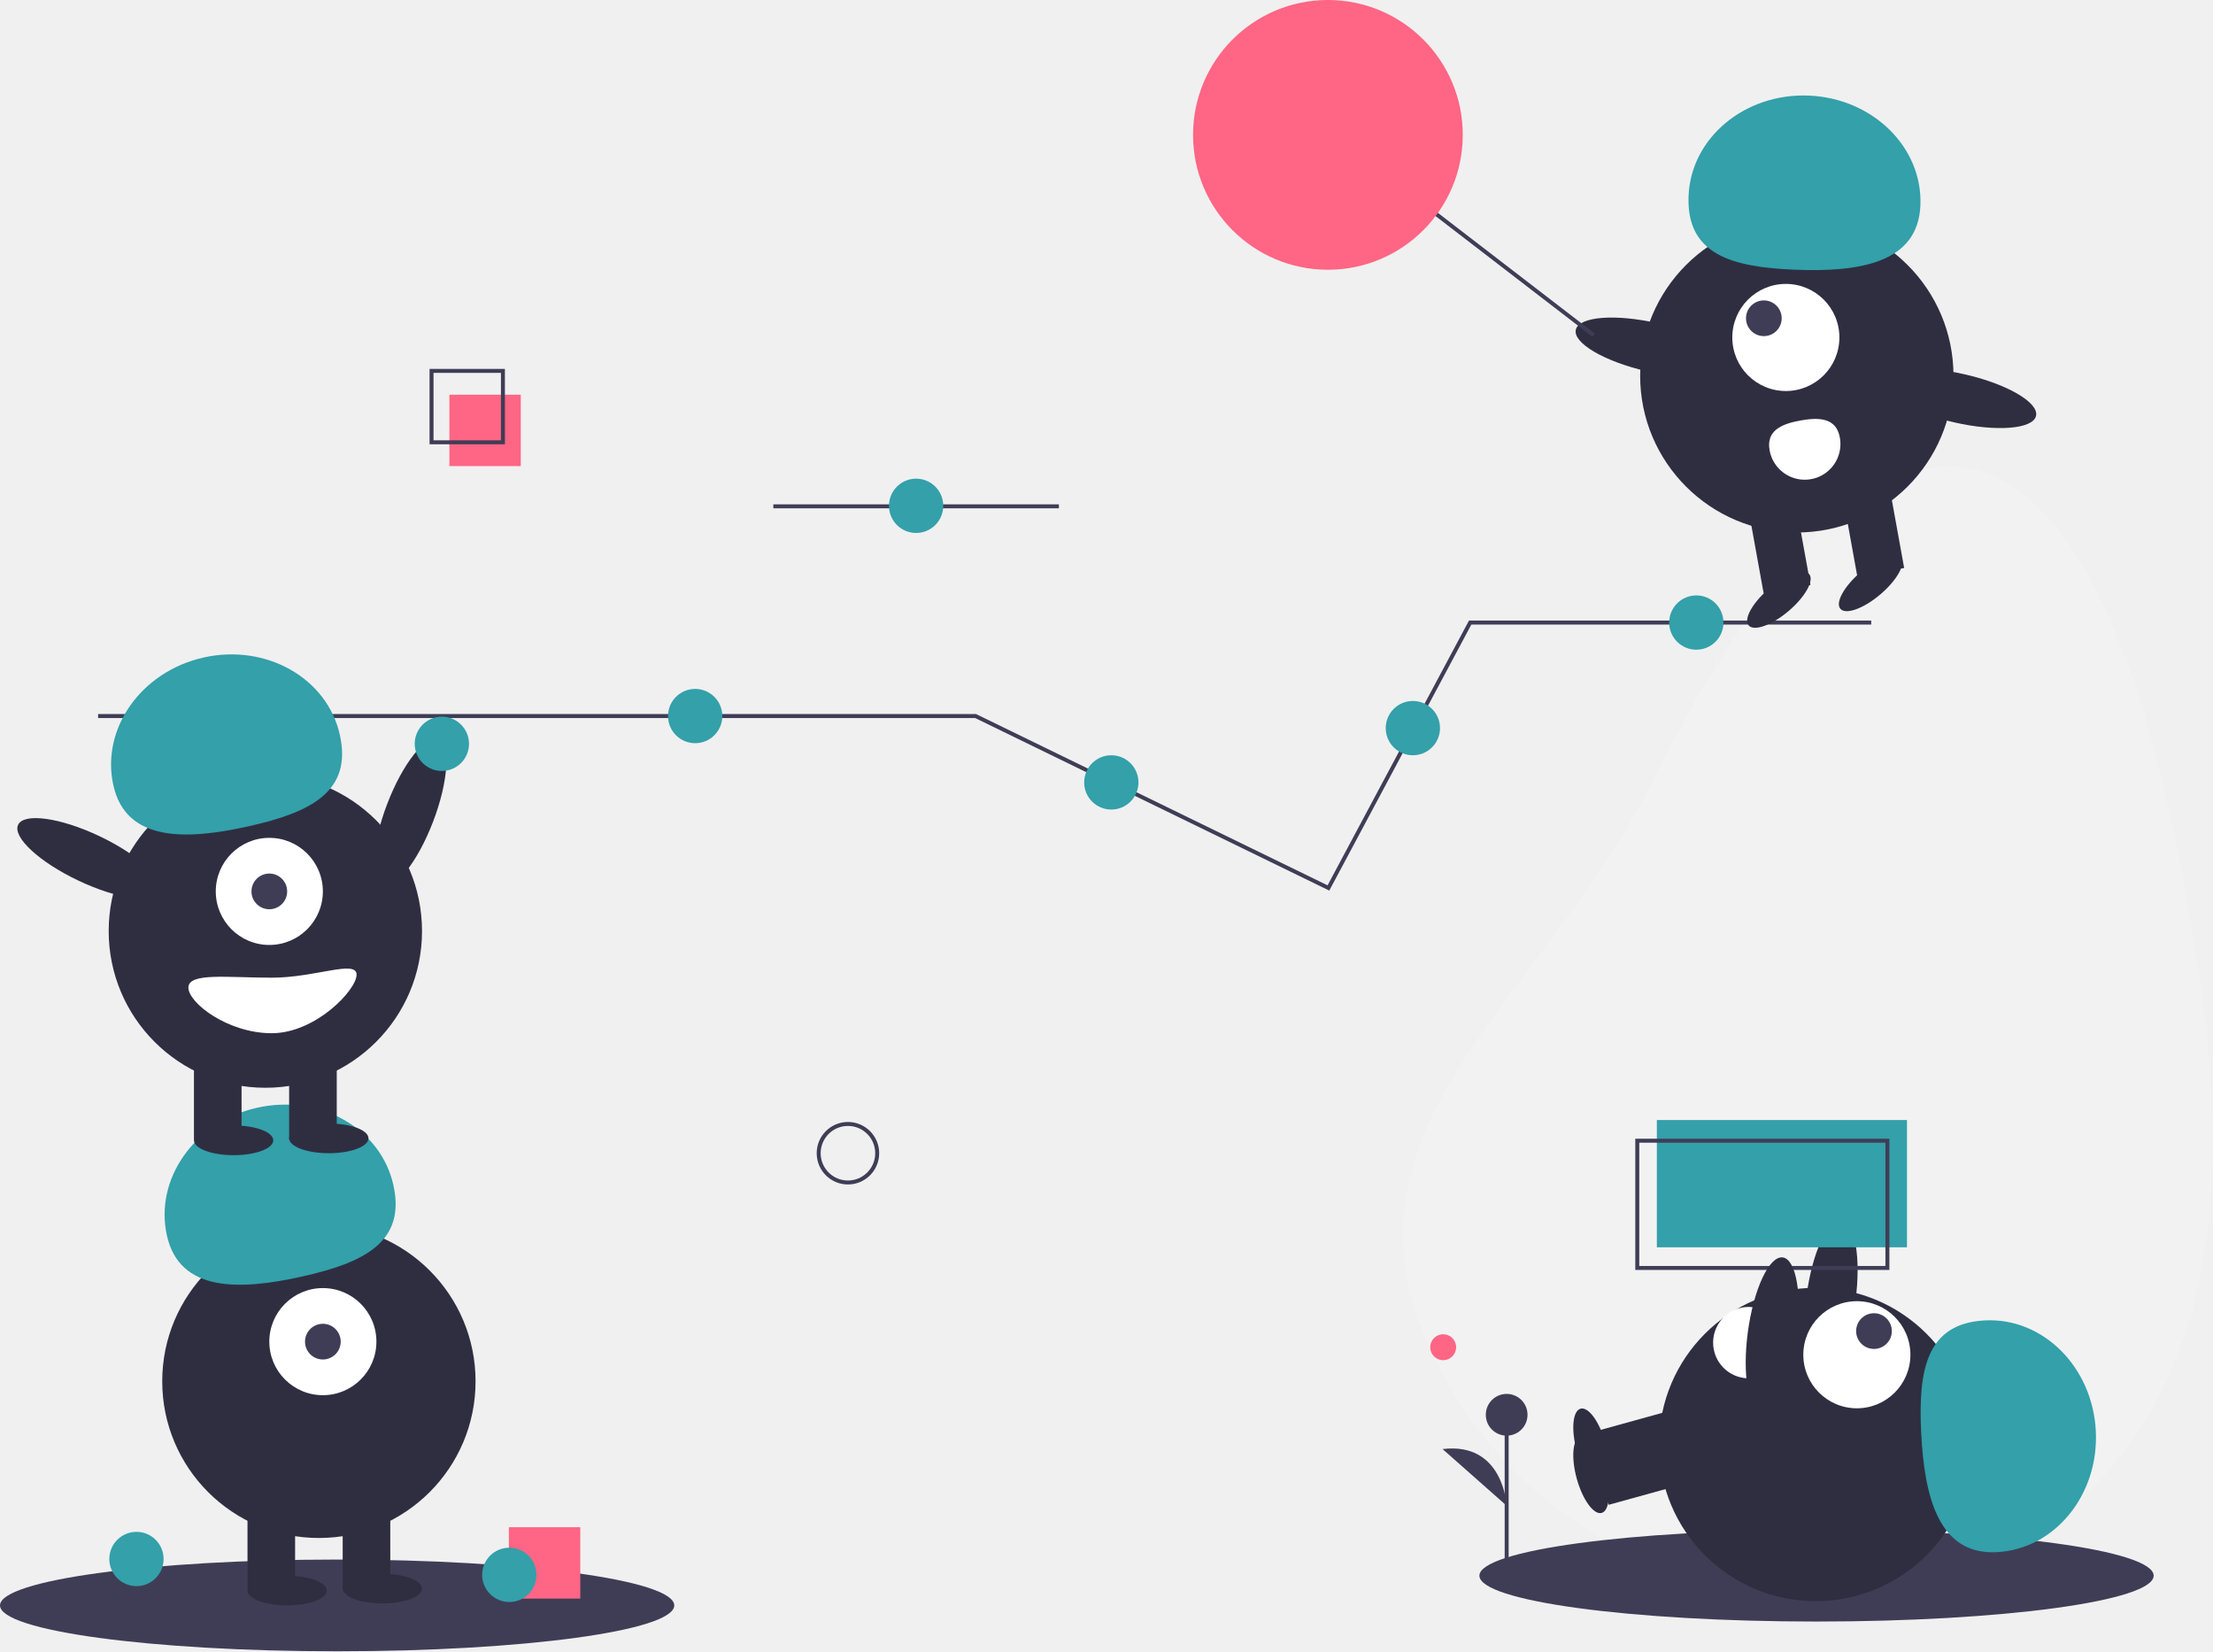
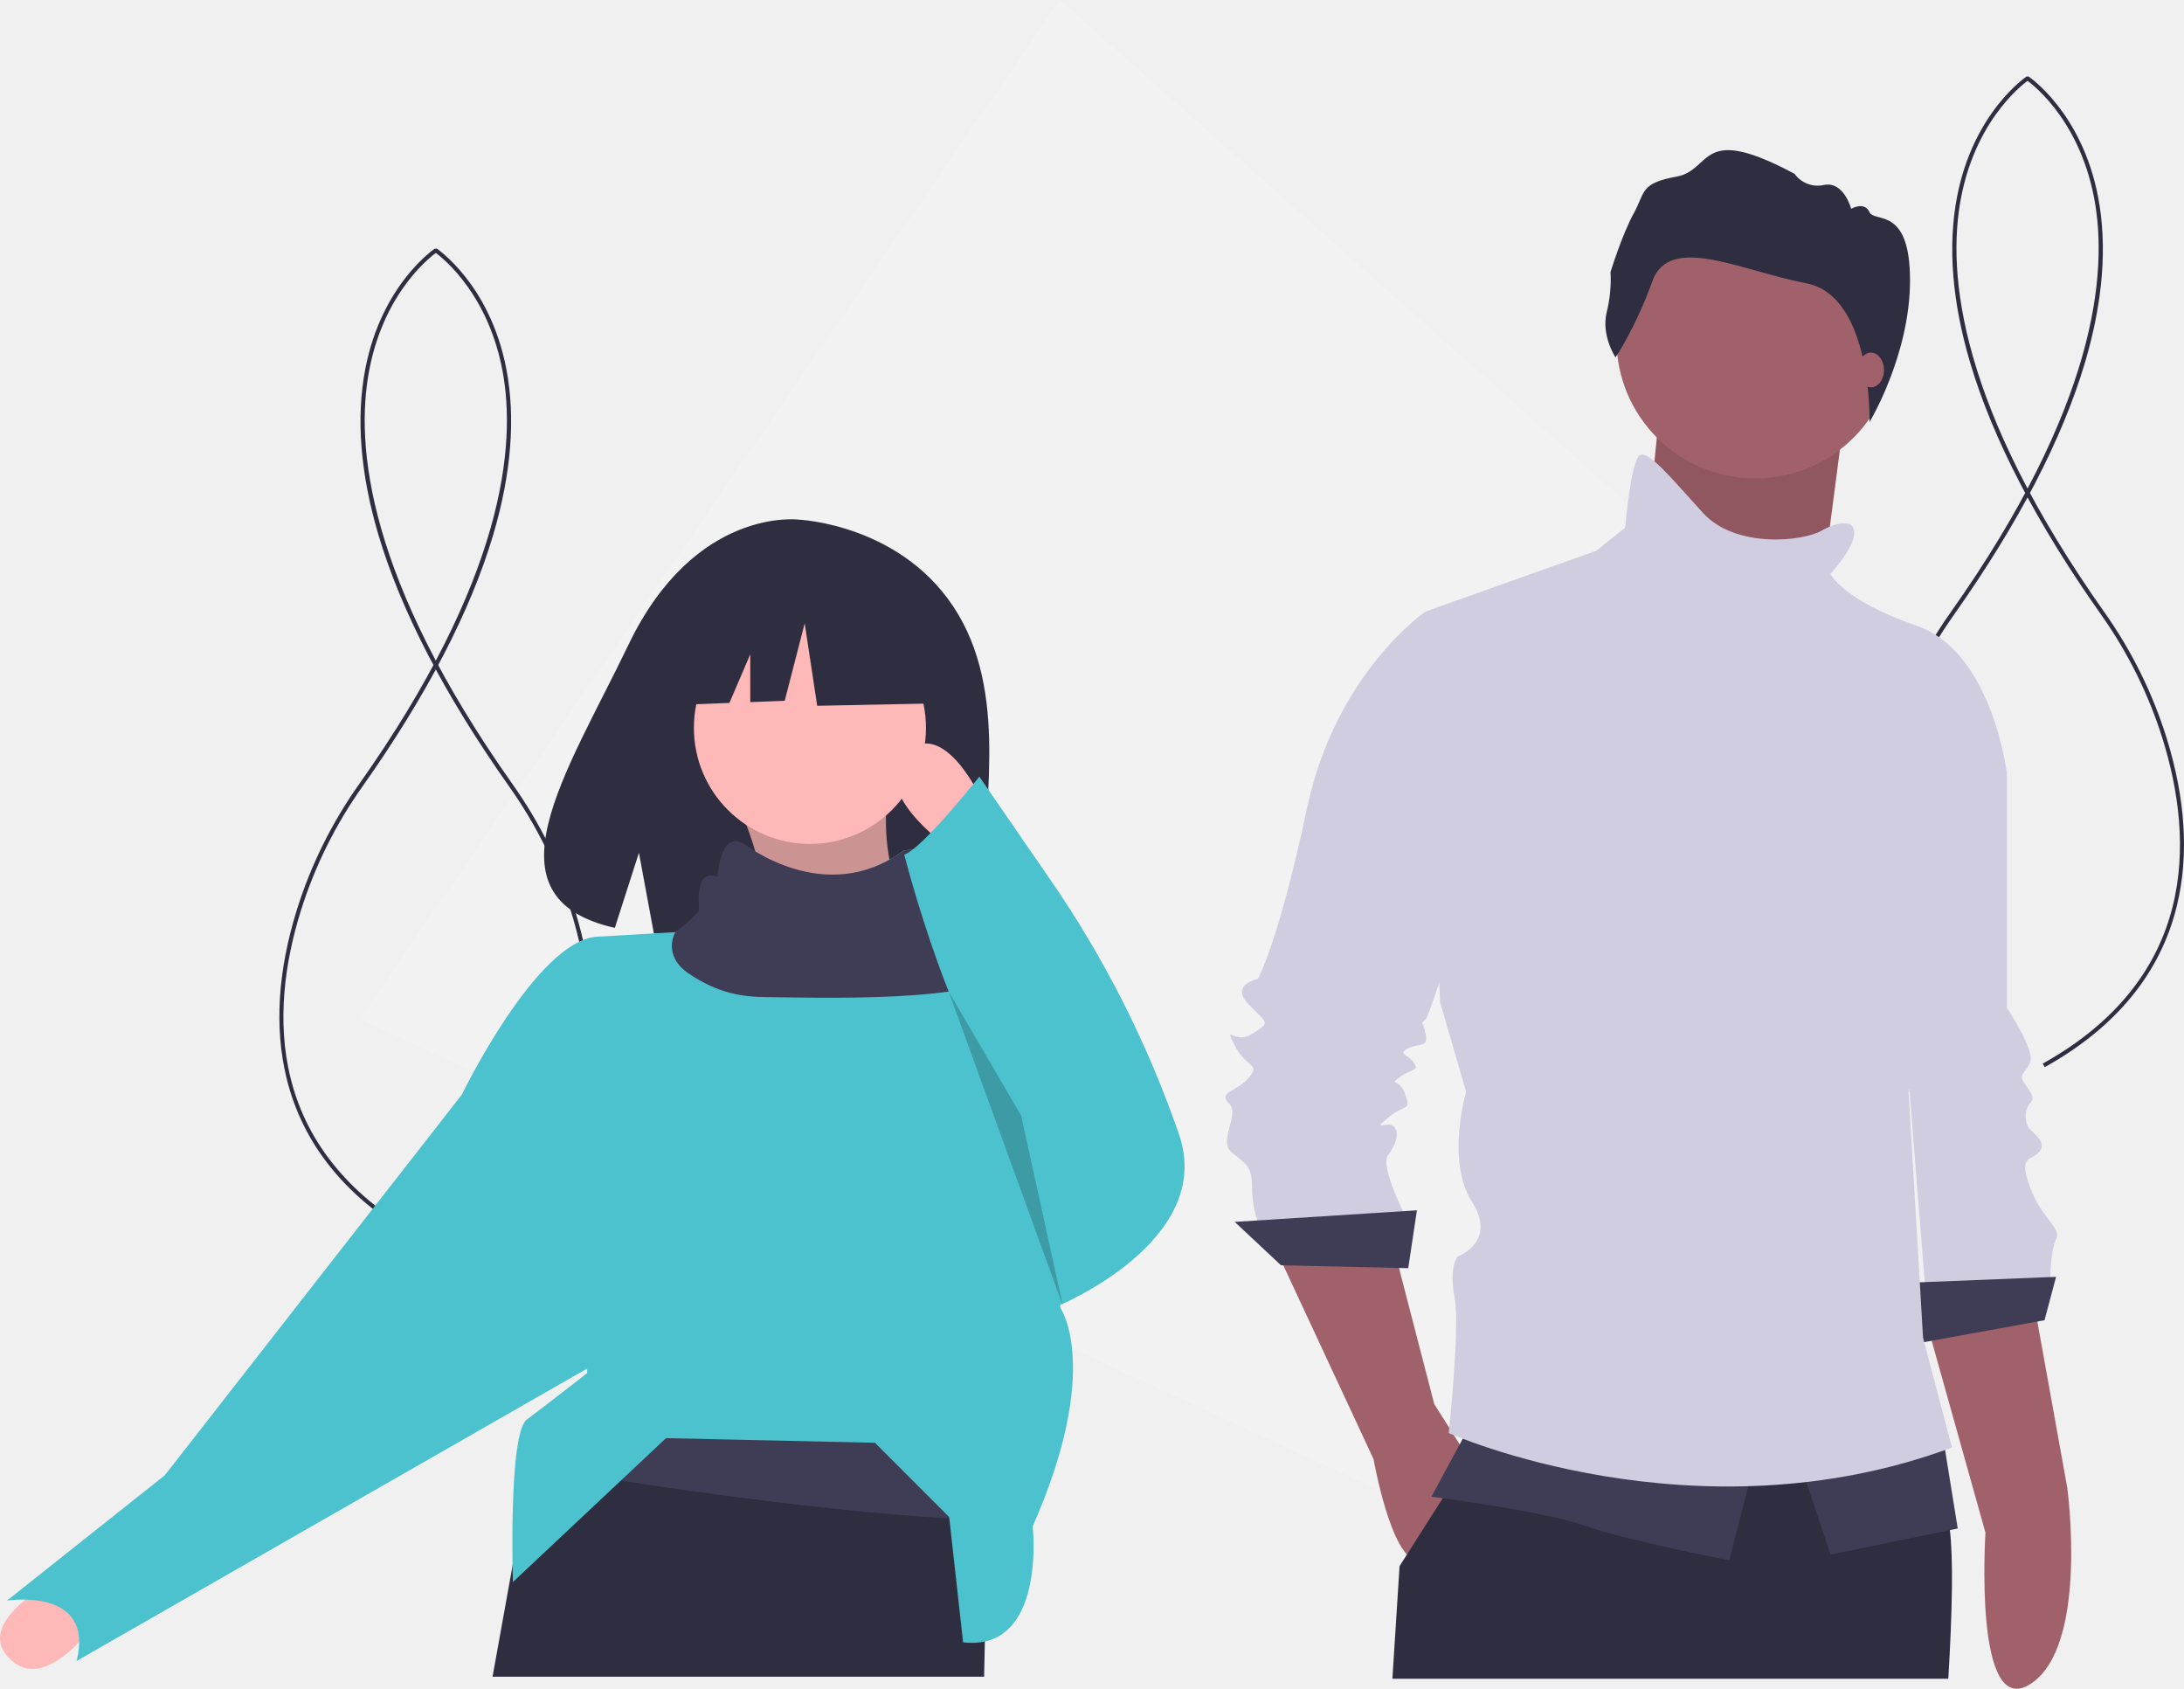
- <svg xmlns="http://www.w3.org/2000/svg" id="b32a285a-6b04-4396-8e15-f52ff515c3cb" data-name="Layer 1" width="1115.914" height="832.564" viewBox="0 0 1115.914 832.564">
-   <line x1="389.957" y1="255.282" x2="533.957" y2="255.282" fill="none" stroke="#3f3d56" stroke-miterlimit="10" stroke-width="2" />
-   <ellipse cx="248.867" cy="443.498" rx="39.5" ry="12.4" transform="translate(-296.2973 483.9037) rotate(-69.08217)" fill="#2f2e41" />
-   <path d="M1153.378,543.014c15.666,116.589-5.666,233.305-114.169,278.753S805.904,816.101,760.456,707.599s61.785-173.424,114.169-278.753C981.001,214.952,1104.728,180.95,1153.378,543.014Z" transform="translate(-42.04308 -33.7182)" fill="#f2f2f2" />
-   <ellipse cx="916" cy="794.436" rx="170" ry="23.127" fill="#3f3d56" />
-   <rect x="858.752" y="753.632" width="24" height="43" transform="translate(313.5944 1787.214) rotate(-105.4523)" fill="#2f2e41" />
-   <ellipse cx="844.359" cy="777.24" rx="7.5" ry="20" transform="translate(-218.6063 219.3442) rotate(-15.45227)" fill="#2f2e41" />
-   <ellipse cx="965.361" cy="688.069" rx="39.5" ry="12.4" transform="translate(111.8234 1518.548) rotate(-82.28111)" fill="#2f2e41" />
-   <circle cx="915.585" cy="728.299" r="79" fill="#2f2e41" />
-   <rect x="858.752" y="739.632" width="24" height="43" transform="translate(327.0883 1769.483) rotate(-105.4523)" fill="#2f2e41" />
-   <ellipse cx="844.359" cy="763.24" rx="7.5" ry="20" transform="translate(-214.8762 218.8382) rotate(-15.45227)" fill="#2f2e41" />
-   <circle cx="936.329" cy="683.043" r="27" fill="#fff" />
-   <circle cx="944.963" cy="671.116" r="9" fill="#3f3d56" />
-   <path d="M1048.858,816.306c29.235-1.463,51.625-28.808,50.01-61.076s-26.623-57.241-55.858-55.778-33.822,24.412-32.207,56.681S1019.623,817.769,1048.858,816.306Z" transform="translate(-42.04308 -33.7182)" fill="#33a0aa" />
-   <path d="M925.341,728.592a18,18,0,0,1-2.904-35.883c9.909-.802,12.611,7.065,13.413,16.973S935.25,727.79,925.341,728.592Z" transform="translate(-42.04308 -33.7182)" fill="#fff" />
-   <polyline points="49.464 361.025 491.957 361.025 560.56 394.447 669.866 447.699 741.334 313.887 943.574 313.887" fill="none" stroke="#3f3d56" stroke-miterlimit="10" stroke-width="2" />
-   <circle cx="222.811" cy="375.025" r="13.685" fill="#33a0aa" />
-   <circle cx="350.541" cy="361.025" r="13.685" fill="#33a0aa" />
-   <circle cx="560.384" cy="394.478" r="13.685" fill="#33a0aa" />
-   <circle cx="855.379" cy="313.887" r="13.685" fill="#33a0aa" />
-   <circle cx="712.443" cy="367.108" r="13.685" fill="#33a0aa" />
-   <circle cx="427.576" cy="581.441" r="14.756" fill="none" stroke="#3f3d56" stroke-miterlimit="10" stroke-width="2" />
-   <ellipse cx="170" cy="809.436" rx="170" ry="23.127" fill="#3f3d56" />
-   <circle cx="160.805" cy="696.436" r="79" fill="#2f2e41" />
-   <rect x="124.805" y="758.436" width="24" height="43" fill="#2f2e41" />
-   <rect x="172.805" y="758.436" width="24" height="43" fill="#2f2e41" />
-   <ellipse cx="144.805" cy="801.936" rx="20" ry="7.5" fill="#2f2e41" />
-   <ellipse cx="192.805" cy="800.936" rx="20" ry="7.5" fill="#2f2e41" />
-   <circle cx="162.805" cy="676.436" r="27" fill="#fff" />
-   <circle cx="162.805" cy="676.436" r="9" fill="#3f3d56" />
-   <path d="M126.215,656.687c-6.379-28.568,14.012-57.434,45.544-64.475s62.265,10.41,68.644,38.978-14.519,39.104-46.051,46.145S132.594,685.254,126.215,656.687Z" transform="translate(-42.04308 -33.7182)" fill="#33a0aa" />
-   <circle cx="133.805" cy="469.436" r="79" fill="#2f2e41" />
-   <rect x="97.805" y="531.436" width="24" height="43" fill="#2f2e41" />
-   <rect x="145.805" y="531.436" width="24" height="43" fill="#2f2e41" />
-   <ellipse cx="117.805" cy="574.936" rx="20" ry="7.5" fill="#2f2e41" />
-   <ellipse cx="165.805" cy="573.936" rx="20" ry="7.5" fill="#2f2e41" />
-   <circle cx="135.805" cy="449.436" r="27" fill="#fff" />
-   <circle cx="135.805" cy="449.436" r="9" fill="#3f3d56" />
-   <path d="M99.215,429.687c-6.379-28.568,14.012-57.434,45.544-64.475s62.265,10.41,68.644,38.978-14.519,39.104-46.051,46.145S105.594,458.254,99.215,429.687Z" transform="translate(-42.04308 -33.7182)" fill="#33a0aa" />
-   <ellipse cx="86.867" cy="466.498" rx="12.4" ry="39.5" transform="translate(-413.8951 311.3589) rotate(-64.62574)" fill="#2f2e41" />
-   <path d="M137.043,531.655c0,7.732,19.909,23,42,23s42.805-21.768,42.805-29.5-20.713,1.5-42.805,1.5S137.043,523.923,137.043,531.655Z" transform="translate(-42.04308 -33.7182)" fill="#fff" />
-   <rect x="835.474" y="564.71" width="126.129" height="64.161" fill="#33a0aa" />
-   <rect x="825.603" y="575.129" width="126.129" height="64.161" fill="none" stroke="#3f3d56" stroke-miterlimit="10" stroke-width="2" />
-   <rect x="226.603" y="199" width="36" height="36" fill="#ff6584" />
-   <rect x="217.603" y="187" width="36" height="36" fill="none" stroke="#3f3d56" stroke-miterlimit="10" stroke-width="2" />
-   <circle cx="906.052" cy="189.47" r="79" fill="#2f2e41" />
-   <rect x="974.585" y="279.578" width="24" height="43" transform="matrix(-0.98401, 0.17813, -0.17813, -0.98401, 1968.981, 387.8777)" fill="#2f2e41" />
-   <rect x="927.353" y="288.128" width="24" height="43" transform="translate(1876.795 413.2555) rotate(169.7389)" fill="#2f2e41" />
-   <ellipse cx="939.065" cy="336.103" rx="20" ry="7.5" transform="translate(-36.79955 652.7925) rotate(-40.26106)" fill="#2f2e41" />
-   <ellipse cx="985.313" cy="327.731" rx="20" ry="7.5" transform="translate(-20.43292 680.6981) rotate(-40.26106)" fill="#2f2e41" />
-   <circle cx="900.521" cy="170.146" r="27" fill="#fff" />
-   <circle cx="889.424" cy="160.468" r="9" fill="#3f3d56" />
-   <path d="M1010.415,137.245c1.188-29.247-24.019-54.019-56.301-55.331s-59.415,21.335-60.603,50.582,21.252,35.892,53.534,37.203S1009.227,166.492,1010.415,137.245Z" transform="translate(-42.04308 -33.7182)" fill="#33a0aa" />
-   <ellipse cx="875.15" cy="208.796" rx="12.4" ry="39.5" transform="translate(434.0611 981.4555) rotate(-77.0899)" fill="#2f2e41" />
-   <ellipse cx="1030.224" cy="234.584" rx="12.4" ry="39.5" transform="translate(529.3514 1152.636) rotate(-77.0899)" fill="#2f2e41" />
-   <path d="M969.793,254.321a18,18,0,1,1-35.424,6.413c-1.771-9.782,5.792-13.244,15.575-15.014S968.022,244.539,969.793,254.321Z" transform="translate(-42.04308 -33.7182)" fill="#fff" />
-   <line x1="712.603" y1="99" x2="803.603" y2="169" fill="none" stroke="#3f3d56" stroke-miterlimit="10" stroke-width="2" />
-   <circle cx="669.603" cy="68" r="68" fill="#ff6584" />
-   <ellipse cx="935.71" cy="706.84" rx="39.5" ry="12.4" transform="translate(67.55305 1505.415) rotate(-82.28111)" fill="#2f2e41" />
-   <circle cx="68.811" cy="786.025" r="13.685" fill="#33a0aa" />
-   <rect x="256.603" y="770" width="36" height="36" fill="#ff6584" />
-   <circle cx="256.811" cy="794.025" r="13.685" fill="#33a0aa" />
-   <circle cx="461.957" cy="255.025" r="13.685" fill="#33a0aa" />
-   <circle cx="727.721" cy="679.252" r="6.535" fill="#ff6584" />
-   <line x1="759.739" y1="787.725" x2="759.739" y2="713.313" fill="#3f3d56" stroke="#3f3d56" stroke-miterlimit="10" stroke-width="2" />
-   <circle cx="759.739" cy="713.313" r="10.523" fill="#3f3d56" />
-   <path d="M801.782,792.893s-1.503-32.332-32.32-28.574" transform="translate(-42.04308 -33.7182)" fill="#3f3d56" />
+ <svg xmlns="http://www.w3.org/2000/svg" id="a8897f4c-2937-4134-8b3a-fee1040aeff6" data-name="Layer 1" width="1066.106" height="824.2" viewBox="0 0 1066.106 824.2">
+   <polygon points="962.551 394.71 946.672 466.13 933.782 524.07 923.508 570.28 910.626 628.22 868.531 817.51 346.914 576.48 308.572 558.76 260.039 536.33 221.683 518.61 175.551 497.29 201.704 459.24 223.452 427.6 250.965 387.57 272.707 355.95 517.369 0 776.55 229.8 822.703 270.72 859.505 303.35 905.666 344.27 962.551 394.71" fill="#f2f2f2" />
+   <path d="M271.301,642.731C236.421,623.287,214.707,596.74,206.762,563.829c-5.899-24.436-4.204-51.933,5.038-81.728a218.888,218.888,0,0,1,30.439-61.484c70.638-99.986,77.014-165.138,69.923-202.187-7.774-40.623-33.031-57.494-33.286-57.66l1.09-1.677c.261.169,26.184,17.433,34.145,58.88,4.589,23.895,2.43,51.141-6.417,80.981-11.012,37.138-32.484,78.459-63.821,122.816a216.904,216.904,0,0,0-30.163,60.922c-15.158,48.867-17.303,115.997,58.564,158.292Z" transform="translate(-66.94711 -37.90015)" fill="#2f2e41" />
+   <path d="M288.074,642.731C322.954,623.287,344.668,596.74,352.613,563.829c5.899-24.436,4.204-51.933-5.038-81.728a218.888,218.888,0,0,0-30.439-61.484c-70.638-99.986-77.014-165.138-69.923-202.187,7.774-40.623,33.031-57.494,33.286-57.66l-1.09-1.677c-.261.169-26.184,17.433-34.145,58.88-4.589,23.895-2.43,51.141,6.417,80.981,11.012,37.138,32.484,78.459,63.821,122.816a216.904,216.904,0,0,1,30.163,60.922c15.158,48.867,17.303,115.997-58.564,158.292Z" transform="translate(-66.94711 -37.90015)" fill="#2f2e41" />
+   <path d="M1048.301,558.731C1013.421,539.287,991.707,512.74,983.762,479.829c-5.899-24.436-4.204-51.933,5.038-81.728a218.888,218.888,0,0,1,30.439-61.484c70.638-99.986,77.014-165.138,69.923-202.187-7.774-40.623-33.031-57.494-33.286-57.66l1.09-1.677c.261.169,26.184,17.433,34.145,58.88,4.589,23.895,2.43,51.141-6.417,80.981-11.012,37.138-32.484,78.459-63.821,122.816a216.904,216.904,0,0,0-30.163,60.922c-15.158,48.867-17.303,115.997,58.564,158.292Z" transform="translate(-66.94711 -37.90015)" fill="#2f2e41" />
+   <path d="M1065.074,558.731c34.88-19.444,56.594-45.991,64.539-78.902,5.899-24.436,4.204-51.933-5.038-81.728a218.888,218.888,0,0,0-30.439-61.484c-70.638-99.986-77.014-165.138-69.923-202.187,7.774-40.623,33.031-57.494,33.286-57.66l-1.09-1.677c-.261.169-26.184,17.433-34.145,58.88-4.589,23.895-2.43,51.141,6.417,80.981,11.012,37.138,32.484,78.459,63.821,122.816a216.904,216.904,0,0,1,30.163,60.922c15.158,48.867,17.303,115.997-58.564,158.292Z" transform="translate(-66.94711 -37.90015)" fill="#2f2e41" />
+   <path d="M534.762,337.845c-26.207-44.282-78.055-46.345-78.055-46.345s-50.523-6.461-82.933,60.98c-30.209,62.861-71.901,123.554-6.712,138.269l11.775-36.649,7.292,39.378a255.068,255.068,0,0,0,27.892.477c69.812-2.254,136.298.659,134.157-24.392C545.332,436.26,559.978,380.452,534.762,337.845Z" transform="translate(-66.94711 -37.90015)" fill="#2f2e41" />
+   <path d="M427.194,430.522c9.03,19.975,14.725,43.786,18.125,70.234l72.499-4.531c-16.668-23.619-22.202-50.728-15.859-81.562Z" transform="translate(-66.94711 -37.90015)" fill="#ffb8b8" />
+   <path d="M427.194,430.522c9.03,19.975,14.725,43.786,18.125,70.234l72.499-4.531c-16.668-23.619-22.202-50.728-15.859-81.562Z" transform="translate(-66.94711 -37.90015)" opacity="0.2" />
+   <path d="M90.819,810.844s-37.523,20.099-18.482,37.259,44.193-22.714,44.193-22.714Z" transform="translate(-66.94711 -37.90015)" fill="#ffb8b8" />
+   <polygon points="482.591 714.334 482.005 741.792 480.754 801.122 480.754 801.132 480.39 818.314 240.438 818.314 250.19 764.163 250.2 764.123 258.932 715.656 262.829 693.951 262.829 693.941 459.937 666.755 482.591 714.334" fill="#2f2e41" />
+   <path d="M549.537,752.237l-.589,27.459c-69.735-1.79-177.827-18.623-223.071-26.145l3.897-21.704,197.107-27.187Z" transform="translate(-66.94711 -37.90015)" fill="#3f3d56" />
+   <circle cx="395.364" cy="355.24" r="56.64" fill="#ffb8b8" />
+   <path d="M571.06,782.823s6.797,61.171-33.984,56.64l-6.797-61.171L494.029,742.042l-101.952-2.266L317.313,810.01s-2.266-72.499,6.797-79.296,29.453-22.656,29.453-22.656v-11.328L292.391,572.122s36.25-74.765,65.702-77.03l38.515-2.266s13.594-6.797,13.594-9.062-2.266-20.39,9.062-15.859c0,0,1.019-23.245,12.959-16.154,0,0,37.586,29.453,75.739,1.291,0,0,17.785-3.262,15.519,5.8s0,15.859,4.531,15.859,24.922,6.797,24.922,11.328c0,.974,1.473,10.354,3.783,24.468v.023c8.406,51.452,27.935,165.819,27.935,165.819S605.044,705.792,571.06,782.823Z" transform="translate(-66.94711 -37.90015)" fill="#4bc2ce" />
+   <path d="M308.25,560.794l-15.859,11.328-144.998,185.779L70.363,819.072s43.046-6.797,33.984,29.453L369.422,696.73Z" transform="translate(-66.94711 -37.90015)" fill="#4bc2ce" />
+   <path d="M556.718,510.498v.023c-3.013,17.717-101.204,14.024-114.798,14.024s-24.922-2.266-38.515-11.328-6.797-20.39-6.797-20.39,11.575-8.816,11.575-11.081-2.266-20.39,9.062-15.859c0,0,1.019-23.245,12.959-16.154,0,0,39.605,31.472,77.758,3.31,0,0,17.785-3.262,15.519,5.8s0,15.859,4.531,15.859,24.922,6.797,24.922,11.328C552.935,487.004,554.408,496.383,556.718,510.498Z" transform="translate(-66.94711 -37.90015)" fill="#3f3d56" />
+   <path d="M545.005,425.991s-18.125-38.515-36.25-20.39,20.39,45.312,20.39,45.312Z" transform="translate(-66.94711 -37.90015)" fill="#ffb8b8" />
+   <path d="M545.005,416.929s-27.988,35.37-36.65,38.075c0,0,25.322,100.126,57.04,127.313l18.125,92.89s77.03-31.718,58.906-83.827q-.272-.782-.541-1.554a513.985,513.985,0,0,0-62.098-122.408Z" transform="translate(-66.94711 -37.90015)" fill="#4bc2ce" />
+   <polygon points="463.102 483.933 518.839 637.307 498.449 544.417 463.102 483.933" opacity="0.2" />
+   <polygon points="456.229 295.676 405.005 268.845 334.268 279.821 319.632 344.46 356.064 343.059 366.242 319.311 366.242 342.668 383.052 342.021 392.809 304.213 398.907 344.46 458.668 343.241 456.229 295.676" fill="#2f2e41" />
+   <path d="M1007.076,682.238,1036.138,785.909s-5.989,91.827,21.959,73.861c28.6-18.386,17.966-95.819,17.966-95.819L1059.311,670.944Z" transform="translate(-66.94711 -37.90015)" fill="#a0616a" />
+   <path d="M1022.605,391.415l24,24V529.768s14.118,21.176,11.294,26.823-5.647,5.647-2.824,9.882,5.647,7.059,2.824,9.882-2.824,9.882,0,12.706,8.471,7.059,4.235,11.294-9.882,1.412-4.235,16.941,15.529,19.765,12.706,25.412-2.824,19.765-2.824,19.765l-60.706,8.471L994.37,511.415Z" transform="translate(-66.94711 -37.90015)" fill="#d0cde1" />
+   <polygon points="1003.658 623.161 933.07 625.985 935.893 655.632 998.011 644.338 1003.658 623.161" fill="#3f3d56" />
+   <polygon points="809.541 205.986 801.07 290.691 887.188 303.397 893.541 254.692 899.894 205.986 809.541 205.986" fill="#a0616a" />
+   <polygon points="809.541 205.527 801.07 290.233 887.188 302.939 893.541 254.233 899.894 205.527 809.541 205.527" opacity="0.1" />
+   <path d="M689.43,646.944l48,103.059s8.471,48,21.176,49.412,25.412-49.412,25.412-49.412l-16.941-26.823-19.765-76.235Z" transform="translate(-66.94711 -37.90015)" fill="#a0616a" />
+   <path d="M1018.003,857.214H746.635c2.15-34.011,3.503-54.978,3.503-54.978l3.604-5.673,17.475-27.459L783.694,749.498l4.351-6.845,1.615-2.534,17.091-3.119L983.074,704.827a215.426,215.426,0,0,0,12.326,38.109c1.201,2.736,2.493,5.472,3.877,8.177,4.432,8.652,9.843,16.849,16.273,22.886,1.464,1.373,2.524,5.037,3.21,10.671C1020.456,798.47,1019.972,824.132,1018.003,857.214Z" transform="translate(-66.94711 -37.90015)" fill="#2f2e41" />
+   <circle cx="856.835" cy="165.751" r="67.765" fill="#a0616a" />
+   <path d="M772.724,342.003l-9.882-5.647s-43.765,29.647-57.882,96-24,83.294-24,83.294-14.118,2.824-4.235,12.706,9.882,8.471,1.412,14.118-14.118-5.647-8.471,5.647,12.706,8.471,7.059,15.529-15.529,7.059-9.882,12.706-5.647,18.353,1.412,24,9.882,7.059,9.882,16.941a49.993,49.993,0,0,0,2.824,16.941h73.412s-14.118-26.823-9.882-32.471,5.647-11.294,2.824-14.118-11.294,2.824-2.824-4.235,11.294-2.824,8.471-11.294-8.471-4.235-2.824-8.471,9.882-2.824,7.059-7.059-8.471-4.235-2.824-7.059,9.882,0,8.471-7.059-2.824-4.235,0-7.059,32.471-98.823,32.471-101.647S772.724,342.003,772.724,342.003Z" transform="translate(-66.94711 -37.90015)" fill="#d0cde1" />
+   <polygon points="691.659 590.691 602.718 596.338 625.306 617.514 687.424 618.926 691.659 590.691" fill="#3f3d56" />
+   <path d="M784.018,734.473l-18.353,33.882s55.059,7.059,74.823,14.118,70.588,16.941,70.588,16.941L923.782,750.002Z" transform="translate(-66.94711 -37.90015)" fill="#3f3d56" />
+   <polygon points="878.011 712.102 893.541 758.69 955.658 745.984 948.599 702.22 878.011 712.102" fill="#3f3d56" />
+   <path d="M970.37,294.003s-4.235-2.824-14.118,2.824-42.353,8.471-57.882-8.471-26.823-31.059-31.059-28.235-7.059,35.294-7.059,35.294L846.135,306.709l-83.294,29.647,7.059,190.588,12.706,43.765s-9.882,33.882,2.824,53.647-7.059,26.823-7.059,26.823-4.235,5.647-1.412,19.765-2.824,66.353-2.824,66.353,120,53.647,245.646,7.059l-14.118-53.647-7.059-120s7.059-19.765,5.647-28.235,42.353-127.058,42.353-127.058-7.059-59.294-43.765-72-42.353-25.412-42.353-25.412S977.429,299.65,970.37,294.003Z" transform="translate(-66.94711 -37.90015)" fill="#d0cde1" />
+   <path d="M855.548,212.331s-7.037-10.555-4.33-21.923a66.444,66.444,0,0,0,1.895-19.758s5.684-18.404,11.367-28.689,2.977-14.615,20.84-17.863,10.555-26.524,57.649-1.353a13.811,13.811,0,0,0,14.345,5.413c9.744-1.895,13.262,11.638,13.262,11.638s6.496-3.789,8.932,1.624,19.804-3.249,19.804,33.289-19.765,69.176-19.765,69.176,1.449-61.462-30.759-67.687-66.851-24.359-75.242-1.083S855.548,212.331,855.548,212.331Z" transform="translate(-66.94711 -37.90015)" fill="#2f2e41" />
+   <ellipse cx="913.305" cy="180.574" rx="6.353" ry="8.471" fill="#a0616a" />
</svg>
